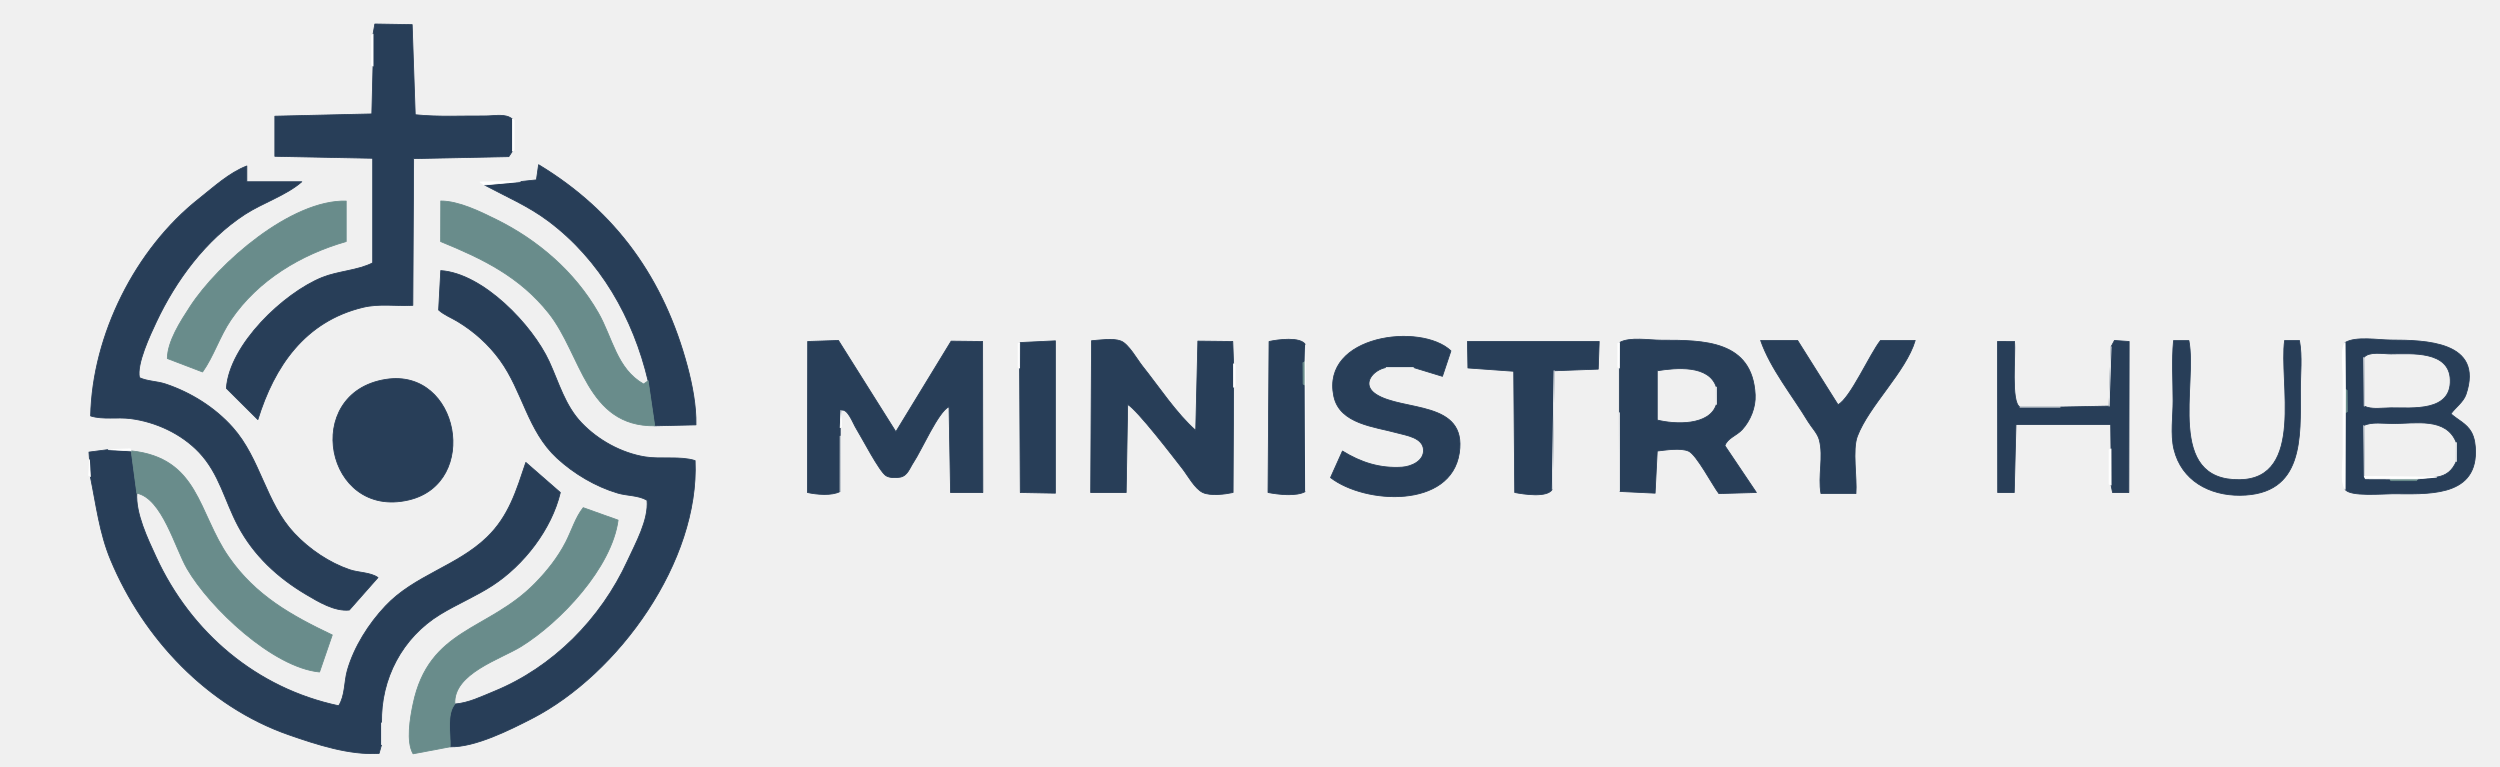
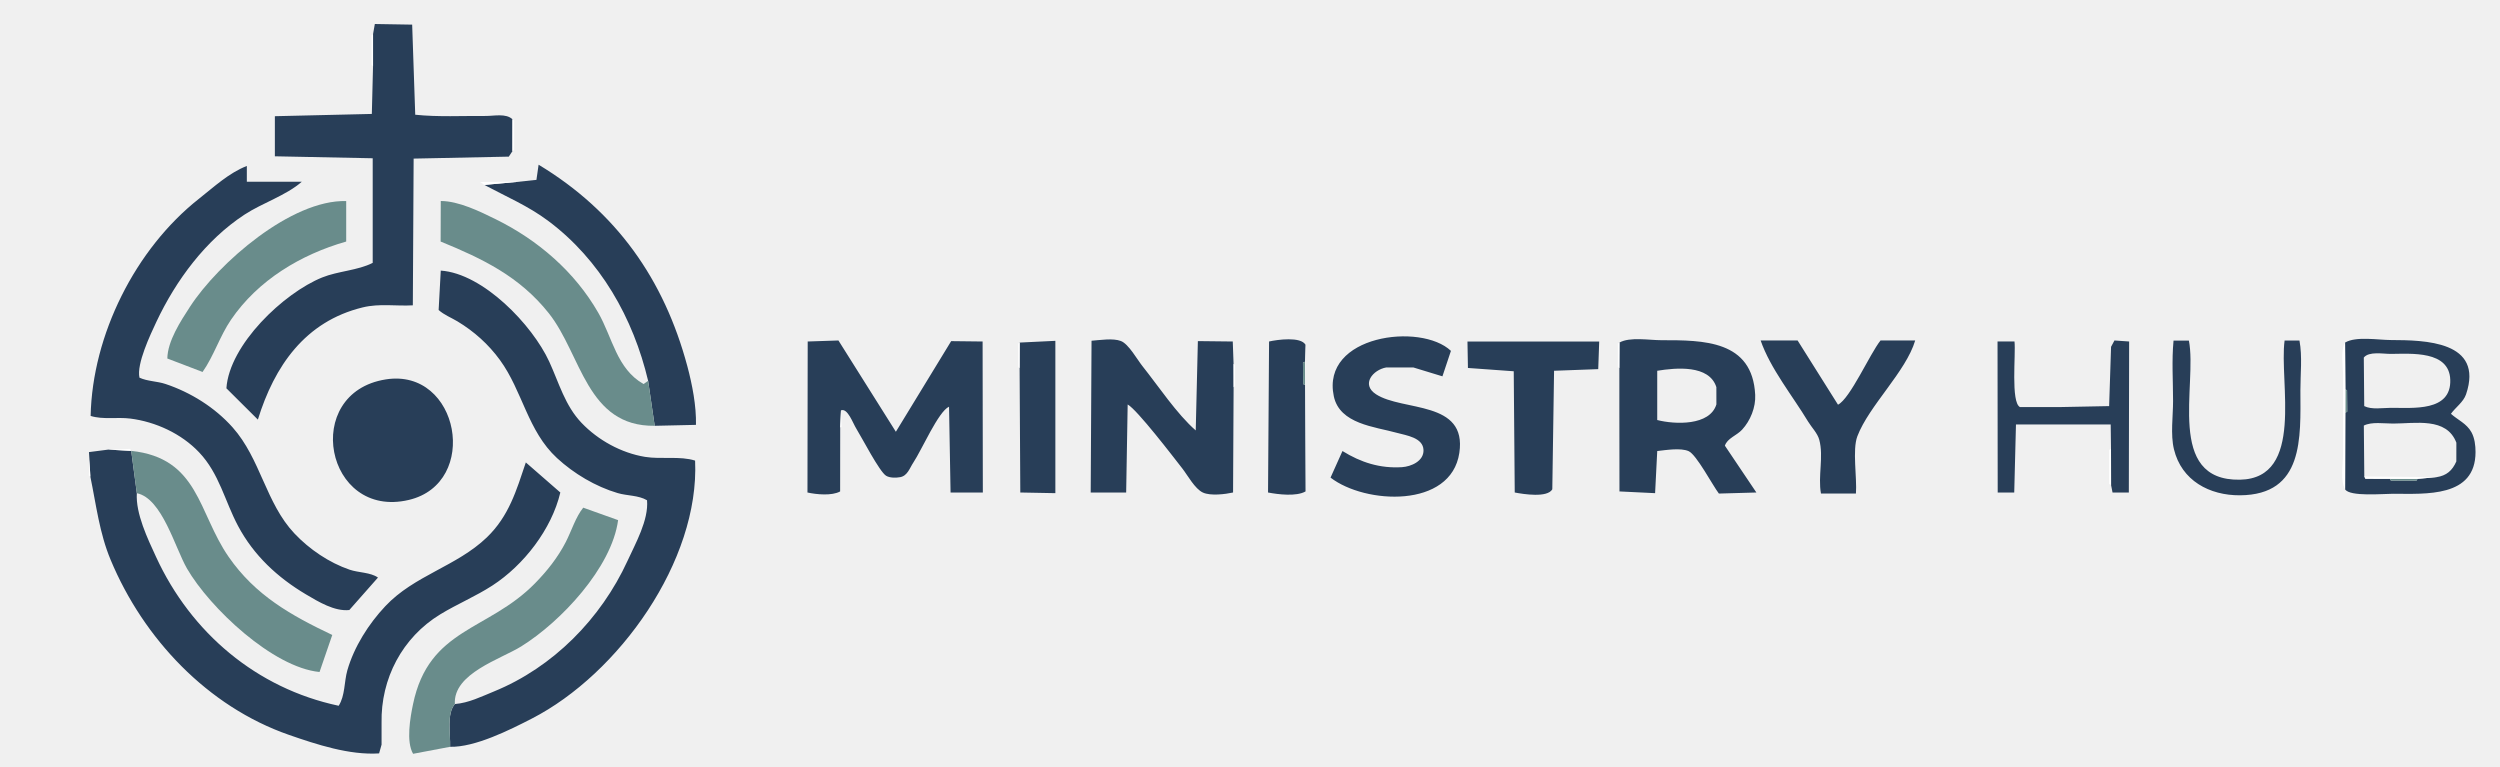
- <svg xmlns="http://www.w3.org/2000/svg" viewBox="115 125 750 230" width="750" height="230">
-   <path d="M268.74 160.78C268.73 163.97 268.73 167.16 268.73 170.35C268.36 170.89 268 171.44 267.64 171.99C258.12 172.19 248.61 172.38 239.09 172.58C239.01 187.25 238.93 201.93 238.85 216.6C233.83 216.89 228.91 215.98 223.81 217.22C206.49 221.43 197.31 234.88 192.36 250.88C189.21 247.75 186.07 244.62 182.92 241.49C183.8 228.4 200.08 212.91 211.67 208.23C216.44 206.31 222.37 206.14 226.81 203.86C226.81 193.4 226.81 182.94 226.81 172.48C217.03 172.28 207.25 172.09 197.46 171.89C197.46 167.88 197.46 163.87 197.46 159.86C207.16 159.63 216.85 159.41 226.55 159.18C226.67 154.4 226.79 149.61 226.91 144.83C226.91 141.64 226.91 138.45 226.91 135.26C227.09 134.24 227.27 133.22 227.45 132.2C231.18 132.26 234.92 132.32 238.65 132.39C238.96 141.4 239.27 150.41 239.57 159.42C246.5 160.14 253.66 159.73 260.63 159.79C263.21 159.81 266.79 158.93 268.74 160.78ZM311.41 252.74C310.75 248.24 310.1 243.75 309.44 239.25C304.99 220.45 295.13 202.92 279.35 191.18C273.38 186.74 266.79 183.95 260.31 180.48C263.9 180.15 267.5 179.82 271.09 179.48C272.7 179.31 274.32 179.14 275.93 178.96C276.15 177.44 276.36 175.93 276.58 174.41C299.93 188.51 314.23 208.83 321.21 234.89C322.67 240.38 323.92 246.75 323.79 252.46C319.66 252.55 315.53 252.65 311.41 252.74ZM189.05 174.79C189.05 176.36 189.05 177.94 189.05 179.52C194.54 179.52 200.04 179.52 205.54 179.52C200.83 183.65 193.72 185.88 188.39 189.36C176.66 197.04 167.78 209.1 161.9 221.58C160.09 225.42 155.92 234.24 156.84 238.3C159.23 239.41 162.08 239.34 164.64 240.19C172.21 242.71 179.45 247.23 184.77 253.2C193.2 262.65 194.71 275.92 203.35 285.06C207.83 289.8 213.73 293.8 219.89 295.91C222.57 296.83 226.16 296.68 228.39 298.27C225.52 301.52 222.66 304.77 219.79 308.01C215.38 308.47 210.56 305.55 206.8 303.32C198.27 298.26 191.13 291.63 186.43 282.81C182.42 275.29 180.79 267.08 174.74 260.71C169.41 255.08 161.68 251.53 154.08 250.57C150.17 250.08 145.89 250.94 142.19 249.78C142.7 225.49 155.61 199.66 174.72 184.6C179.18 181.08 183.71 176.85 189.05 174.79ZM250.04 349.04C250.18 345.25 248.92 339.21 251.46 336.21C255.6 335.89 259.42 333.97 263.23 332.42C280.94 325.18 295.29 310.59 303.23 293.31C305.65 288.02 309.63 281 309.11 275.08C306.51 273.54 303.19 273.78 300.29 272.92C293.67 270.96 287.18 267.1 282.11 262.43C273.28 254.29 271.8 242.36 264.98 233C261.54 228.28 257.25 224.44 252.25 221.42C250.31 220.26 248.25 219.49 246.59 218C246.8 214.06 247.01 210.12 247.23 206.18C259.95 207.04 274.7 222.48 279.76 233.47C282.7 239.86 284.49 246.66 289.48 251.88C294.45 257.07 301.39 260.89 308.5 262.06C313.34 262.85 319.01 261.74 323.53 263.18C324.9 293.25 300.62 327.19 274.54 340.58C267.9 343.99 257.5 349.22 250.04 349.04ZM539.02 235.24C536.3 235.24 533.57 235.24 530.85 235.24C526.9 235.95 523.23 240.29 527.79 243.27C535.78 248.49 555.18 245.02 552.8 260.87C550.3 277.6 524.54 276.3 514.16 268.28C515.36 265.62 516.55 262.96 517.74 260.31C523.26 263.73 529 265.57 535.58 265.15C538.36 264.97 542.17 263.33 542.05 260C541.92 256.26 536.83 255.62 534.06 254.85C527.45 253 516.9 252.23 515.14 243.87C511.28 225.51 541.3 221.71 550.28 230.26C549.43 232.81 548.58 235.36 547.73 237.9C544.83 237.02 541.92 236.13 539.02 235.24ZM367.29 248.1C367.21 249.83 367.14 251.56 367.06 253.29C367.06 254.14 367.06 254.99 367.06 255.84C367.05 261.37 367.04 266.9 367.04 272.43C364.61 273.79 359.97 273.36 357.24 272.75C357.26 257.65 357.29 242.55 357.31 227.45C360.39 227.35 363.46 227.24 366.53 227.14C372.28 236.27 378.02 245.4 383.76 254.53C389.29 245.46 394.82 236.4 400.35 227.34C403.49 227.37 406.63 227.41 409.78 227.45C409.8 242.55 409.82 257.65 409.85 272.75C406.62 272.75 403.4 272.75 400.17 272.75C400.02 264.17 399.86 255.59 399.71 247.01C396.55 248.37 391.42 260.16 389.05 263.69C387.89 265.42 387.28 267.74 385.04 268.15C383.8 268.38 381.91 268.4 380.82 267.72C378.82 266.48 373.54 256.24 371.93 253.66C370.83 251.91 369.31 247.34 367.29 248.1ZM420.88 235.42C420.89 232.87 420.89 230.32 420.9 227.77C424.47 227.6 428.04 227.42 431.61 227.25C431.61 242.49 431.61 257.72 431.61 272.95C428.1 272.89 424.6 272.82 421.09 272.75C421.02 260.31 420.95 247.87 420.88 235.42ZM485.07 234.15C485.07 236.49 485.07 238.83 485.08 241.17C485.02 251.69 484.97 262.22 484.92 272.75C482.56 273.27 478.18 273.82 475.88 272.77C473.47 271.67 471.31 267.61 469.72 265.57C466.97 262.05 456.17 247.93 453.3 246.34C453.15 255.14 453 263.95 452.85 272.75C449.3 272.75 445.76 272.75 442.21 272.75C442.29 257.57 442.38 242.4 442.46 227.22C444.95 227.04 448.88 226.39 451.26 227.3C453.6 228.19 456.18 232.9 457.73 234.83C462.51 240.82 468.07 249.22 473.72 254.13C473.93 245.19 474.14 236.26 474.36 227.33C477.85 227.37 481.34 227.41 484.83 227.45C484.91 229.68 484.99 231.92 485.07 234.15ZM506.64 228.41C506.6 230.11 506.56 231.81 506.51 233.51C506.31 233.62 506.1 233.72 505.89 233.83C505.91 235.96 505.92 238.08 505.94 240.21C506.14 240.32 506.33 240.42 506.53 240.53C506.57 251.16 506.62 261.8 506.66 272.43C503.94 274 498.47 273.34 495.41 272.75C495.51 257.65 495.62 242.55 495.72 227.45C498.29 226.87 505.21 225.94 506.64 228.41ZM581.22 236.23C581.05 248.08 580.87 259.94 580.69 271.79C579.23 274.38 572.11 273.27 569.42 272.75C569.32 260.63 569.22 248.51 569.12 236.38C564.54 236.05 559.96 235.72 555.38 235.39C555.34 232.74 555.29 230.09 555.24 227.45C568.41 227.45 581.59 227.45 594.76 227.45C594.66 230.21 594.57 232.98 594.47 235.74C590.06 235.9 585.64 236.06 581.22 236.23ZM600.84 272.43C600.83 264.56 600.82 256.69 600.81 248.82C600.81 244.36 600.81 239.89 600.81 235.42C600.82 232.87 600.83 230.32 600.84 227.77C603.93 226 609.81 227.07 613.44 227.06C626.01 227.06 640.77 227.04 641.56 243.49C641.74 247.2 640.12 251.2 637.63 253.9C636.01 255.67 633.16 256.49 632.47 258.71C635.61 263.39 638.76 268.07 641.91 272.75C638.16 272.85 634.41 272.96 630.67 273.07C628.75 270.56 623.96 261.41 621.6 260.35C619.2 259.28 614.73 260.03 612.17 260.31C611.95 264.52 611.74 268.74 611.53 272.95C607.97 272.78 604.4 272.6 600.84 272.43ZM654.28 227.14C658.32 233.56 662.36 239.98 666.4 246.41C670.07 244.55 675.92 231.21 679.16 227.14C682.62 227.14 686.09 227.14 689.56 227.14C686.8 236.48 675.69 246.72 672.21 255.87C670.66 259.94 672.14 268.38 671.78 273.06C668.28 273.06 664.79 273.06 661.29 273.06C660.34 267.86 662.15 262.02 660.78 256.93C660.26 254.97 658.45 253.17 657.42 251.46C652.78 243.76 646.11 235.58 643.19 227.14C646.88 227.14 650.58 227.14 654.28 227.14ZM720.99 247.12C725 247.12 729.01 247.12 733.02 247.12C737.93 247.02 742.84 246.93 747.74 246.83C747.93 240.9 748.13 234.97 748.32 229.04C748.66 228.41 749 227.78 749.34 227.14C750.8 227.25 752.27 227.35 753.74 227.45C753.71 242.55 753.68 257.65 753.65 272.75C752.02 272.75 750.39 272.75 748.76 272.75C748.61 272 748.47 271.26 748.32 270.51C748.31 266.9 748.31 263.28 748.3 259.67C748.27 257.22 748.24 254.78 748.21 252.33C738.74 252.33 729.27 252.33 719.79 252.33C719.62 259.14 719.44 265.94 719.27 272.75C717.61 272.75 715.96 272.75 714.31 272.75C714.29 257.65 714.28 242.55 714.26 227.45C715.96 227.45 717.65 227.44 719.35 227.44C719.77 231.34 718.19 245.68 720.99 247.12ZM771.67 227.18C774.25 240.41 764.58 269.31 786.98 268.91C806.52 268.55 798.68 239.53 800.38 227.16C801.87 227.16 803.36 227.16 804.84 227.16C805.73 231.95 805.11 237.25 805.12 242.12C805.16 256.37 806.22 273.46 786.98 273.59C777.87 273.65 769.45 269.19 767.18 259.76C766.12 255.35 766.92 249.84 766.92 245.31C766.92 239.3 766.49 233.17 767.06 227.18C768.6 227.18 770.13 227.18 771.67 227.18ZM818.53 271.79C818.55 264.13 818.57 256.48 818.59 248.82C818.78 248.72 818.97 248.61 819.17 248.5C819.15 246.38 819.14 244.25 819.12 242.12C818.95 242.02 818.78 241.91 818.61 241.8C818.58 237.13 818.55 232.45 818.52 227.77C821.79 225.81 828.44 227 832.28 227.01C842.28 227.06 860.27 227.24 854.81 243.31C854.02 245.63 851.63 247.24 850.28 249.14C852.32 250.98 854.98 252.04 856.43 254.66C857.4 256.43 857.66 258.63 857.66 260.63C857.64 274.31 842.73 273.14 832.92 273.13C829.95 273.13 819.9 274.06 818.53 271.79ZM824.14 232.27C824.18 237.12 824.23 241.98 824.27 246.83C826.47 247.95 829.76 247.36 832.28 247.35C838.84 247.32 850.4 248.58 850.08 238.93C849.78 230.13 838.39 231.13 832.28 231.17C829.84 231.18 825.69 230.34 824.14 232.27ZM629.92 246.32C629.91 244.59 629.91 242.87 629.91 241.14C627.75 234.36 617.76 235.32 612.17 236.23C612.17 241.16 612.17 246.08 612.17 251.01C617.44 252.36 627.94 252.8 629.92 246.32ZM230.74 238.82C252.81 235.33 259.1 269.92 237.64 274.98C212.59 280.89 205.29 242.85 230.74 238.82ZM824.15 252.67C824.2 257.76 824.24 262.85 824.29 267.94C824.4 268.17 824.51 268.4 824.62 268.62C827.07 268.63 829.51 268.64 831.96 268.65C832.07 268.83 832.17 269.01 832.28 269.2C834.83 269.2 837.38 269.2 839.94 269.2C840.04 269.02 840.15 268.84 840.25 268.66C842.15 268.49 844.05 268.32 845.95 268.15C848.96 267.69 850.69 266.18 851.9 263.43C851.9 261.55 851.9 259.68 851.91 257.8C848.96 250.08 839.6 252.07 832.92 252.07C830.18 252.07 826.49 251.47 824.15 252.67ZM147.47 259.88C149.77 260 152.07 260.13 154.36 260.26C154.93 264.49 155.49 268.73 156.05 272.96C155.66 279.08 159.31 286.63 161.82 292.08C172.31 314.87 192.02 331.51 216.6 336.73C218.55 333.73 218.23 329.51 219.2 326.11C221.22 319.05 225.59 312.17 230.6 306.85C239.28 297.61 252.02 294.9 261.04 286.23C267.7 279.82 269.92 272.13 272.75 263.73C276.2 266.74 279.65 269.74 283.1 272.75C280.5 283.74 272.14 294.55 262.71 300.66C257.69 303.91 252.18 306.2 247.1 309.29C235.67 316.24 229.21 328.62 229.47 341.87C229.47 344.04 229.47 346.21 229.47 348.39C229.22 349.26 228.97 350.14 228.73 351.02C219.86 351.6 209.97 348.34 201.68 345.46C177.24 336.95 158.05 316.56 148.21 293C144.81 284.88 143.87 276.48 142.1 267.96C142.02 266.28 141.93 264.6 141.84 262.92C141.79 262.16 141.74 261.39 141.69 260.63C143.62 260.38 145.54 260.13 147.47 259.88Z" fill="#283e58" fill-rule="evenodd" stroke="#283e58" stroke-width="0.25" stroke-linejoin="round" />
-   <path d="M218.86 185.32C218.86 189.37 218.86 193.41 218.86 197.46C205.24 201.36 192.42 209.01 184.29 220.94C180.94 225.86 179.11 231.86 175.77 236.59C172.25 235.24 168.73 233.9 165.2 232.55C165.28 227.31 169.18 221.36 172 217.02C180.51 203.93 202.39 184.86 218.86 185.32ZM309.44 239.25C310.1 243.75 310.75 248.24 311.41 252.74C290.96 253 289.49 231.39 279.63 218.96C270.9 207.97 259.81 202.62 247.19 197.46C247.2 193.41 247.22 189.36 247.23 185.3C252.63 185.31 258.98 188.44 263.77 190.8C276.38 197.01 287.41 206.51 294.46 218.79C298.77 226.3 300 235.65 308.07 240.21C308.53 239.89 308.98 239.57 309.44 239.25ZM506.51 233.51C506.52 235.85 506.53 238.19 506.53 240.53C506.33 240.42 506.14 240.32 505.94 240.21C505.92 238.08 505.91 235.96 505.89 233.83C506.1 233.72 506.31 233.62 506.51 233.51ZM818.61 241.8C818.78 241.91 818.95 242.02 819.12 242.12C819.14 244.25 819.15 246.38 819.17 248.5C818.97 248.61 818.78 248.72 818.59 248.82C818.6 246.48 818.6 244.14 818.61 241.8ZM154.36 260.26C174.69 262.42 174.37 278.75 183.59 292.05C191.61 303.63 202.32 309.61 214.68 315.49C213.4 319.2 212.13 322.9 210.86 326.6C196.82 325.23 177.94 307.34 171.12 295.6C167.5 289.36 163.66 274.5 156.05 272.96C155.49 268.73 154.93 264.49 154.36 260.26ZM831.96 268.65C834.72 268.65 837.49 268.65 840.25 268.66C840.15 268.84 840.04 269.02 839.94 269.2C837.38 269.2 834.83 269.2 832.28 269.2C832.17 269.01 832.07 268.83 831.96 268.65ZM251.46 336.21C248.92 339.21 250.18 345.25 250.04 349.04C246.34 349.74 242.63 350.44 238.93 351.14C236.8 347.55 238.06 340.29 238.91 336.25C243.67 313.37 261.4 314.37 275.47 300.03C279.12 296.31 282.34 292.26 284.74 287.6C286.43 284.31 287.71 280.09 289.97 277.3C293.46 278.55 296.94 279.8 300.43 281.04C298.53 295.3 283.2 311.58 271.37 318.92C265.18 322.77 250.9 327.03 251.46 336.21Z" fill="#698c8b" fill-rule="evenodd" stroke="#698c8b" stroke-width="0.25" stroke-linejoin="round" />
-   <path d="M226.91 135.26C226.91 138.45 226.91 141.64 226.91 144.83C226.77 144.72 226.63 144.61 226.49 144.51C226.49 141.53 226.49 138.55 226.49 135.58C226.63 135.47 226.77 135.36 226.91 135.26ZM268.74 160.78C268.9 160.88 269.07 160.99 269.24 161.1C269.24 164.07 269.24 167.05 269.24 170.03C269.07 170.13 268.9 170.24 268.73 170.35C268.73 167.16 268.73 163.97 268.74 160.78ZM271.09 179.48C267.5 179.82 263.9 180.15 260.31 180.48C259.88 180.18 259.46 179.89 259.03 179.6C263.05 179.56 267.07 179.52 271.09 179.48ZM420.9 227.77C420.89 230.32 420.89 232.87 420.88 235.42C420.74 235.32 420.59 235.21 420.45 235.11C420.45 232.77 420.45 230.43 420.45 228.09C420.6 227.98 420.75 227.87 420.9 227.77ZM600.84 227.77C600.83 230.32 600.82 232.87 600.81 235.42C600.66 235.32 600.51 235.21 600.36 235.11C600.36 232.77 600.36 230.43 600.36 228.09C600.52 227.98 600.68 227.87 600.84 227.77ZM818.52 227.77C818.55 232.45 818.58 237.13 818.61 241.8C818.6 244.14 818.6 246.48 818.59 248.82C818.57 256.48 818.55 264.13 818.53 271.79C817.04 269.31 817.92 264.29 817.92 261.26C817.92 253.39 817.92 245.53 817.92 237.66C817.92 234.77 817.11 230.16 818.52 227.77ZM506.64 228.41C506.65 243.08 506.65 257.75 506.66 272.43C506.62 261.8 506.57 251.16 506.53 240.53C506.53 238.19 506.52 235.85 506.51 233.51C506.56 231.81 506.6 230.11 506.64 228.41ZM748.32 229.04C748.13 234.97 747.93 240.9 747.74 246.83C747.93 240.9 748.13 234.97 748.32 229.04ZM824.14 232.27C824.18 237.12 824.23 241.98 824.27 246.83C824.23 241.98 824.18 237.12 824.14 232.27ZM485.07 234.15C485.22 234.25 485.37 234.36 485.52 234.47C485.52 236.59 485.52 238.72 485.52 240.85C485.37 240.95 485.22 241.06 485.08 241.17C485.07 238.83 485.07 236.49 485.07 234.15ZM539.02 235.24C536.3 235.24 533.57 235.24 530.85 235.24C533.57 235.24 536.3 235.24 539.02 235.24ZM581.22 236.23C581.05 248.08 580.87 259.94 580.69 271.79C580.87 259.94 581.05 248.08 581.22 236.23ZM629.91 241.14C629.91 242.87 629.91 244.59 629.92 246.32C629.91 244.59 629.91 242.87 629.91 241.14ZM720.99 247.12C725 247.12 729.01 247.12 733.02 247.12C729.01 247.12 725 247.12 720.99 247.12ZM367.29 248.1C367.36 249.72 367.42 251.35 367.49 252.97C367.35 253.08 367.21 253.18 367.06 253.29C367.14 251.56 367.21 249.83 367.29 248.1ZM600.81 248.82C600.82 256.69 600.83 264.56 600.84 272.43C600.83 264.56 600.82 256.69 600.81 248.82ZM824.15 252.67C824.2 257.76 824.24 262.85 824.29 267.94C824.24 262.85 824.2 257.76 824.15 252.67ZM367.06 255.84C367.05 261.37 367.04 266.9 367.04 272.43C367.04 266.9 367.05 261.37 367.06 255.84ZM851.91 257.8C851.9 259.68 851.9 261.55 851.9 263.43C851.9 261.55 851.9 259.68 851.91 257.8ZM147.47 259.88C149.67 259.81 151.88 259.74 154.08 259.67C154.17 259.86 154.27 260.06 154.36 260.26C152.07 260.13 149.77 260 147.47 259.88ZM748.3 259.67C748.31 263.28 748.31 266.9 748.32 270.51C748.13 270.41 747.93 270.3 747.74 270.2C747.74 266.79 747.74 263.39 747.74 259.99C747.93 259.88 748.12 259.77 748.3 259.67ZM141.84 262.92C141.93 264.6 142.02 266.28 142.1 267.96C141.95 267.86 141.79 267.75 141.64 267.64C141.7 266.07 141.77 264.49 141.84 262.92ZM824.29 267.94C831.51 268.01 838.73 268.08 845.95 268.15C844.05 268.32 842.15 268.49 840.25 268.66C837.49 268.65 834.72 268.65 831.96 268.65C829.51 268.64 827.07 268.63 824.62 268.62C824.51 268.4 824.4 268.17 824.29 267.94ZM229.47 341.87C229.47 344.04 229.47 346.21 229.47 348.39C229.47 346.21 229.47 344.04 229.47 341.87Z" fill="#ffffff" fill-rule="evenodd" stroke="#ffffff" stroke-width="0.25" stroke-linejoin="round" />
+ <svg xmlns="http://www.w3.org/2000/svg" viewBox="115 125 750 230" width="750" height="230" shape-rendering="geometricPrecision" text-rendering="geometricPrecision">
+   <path d="M268.74 160.78C268.73 163.97 268.73 167.16 268.73 170.35C268.36 170.89 268 171.44 267.64 171.99C258.12 172.19 248.61 172.38 239.09 172.58C239.01 187.25 238.93 201.93 238.85 216.6C233.83 216.89 228.91 215.98 223.81 217.22C206.49 221.43 197.31 234.88 192.36 250.88C189.21 247.75 186.07 244.62 182.92 241.49C183.8 228.4 200.08 212.91 211.67 208.23C216.44 206.31 222.37 206.14 226.81 203.86C226.81 193.4 226.81 182.94 226.81 172.48C217.03 172.28 207.25 172.09 197.46 171.89C197.46 167.88 197.46 163.87 197.46 159.86C207.16 159.63 216.85 159.41 226.55 159.18C226.67 154.4 226.79 149.61 226.91 144.83C226.91 141.64 226.91 138.45 226.91 135.26C227.09 134.24 227.27 133.22 227.45 132.2C231.18 132.26 234.92 132.32 238.65 132.39C238.96 141.4 239.27 150.41 239.57 159.42C246.5 160.14 253.66 159.73 260.63 159.79C263.21 159.81 266.79 158.93 268.74 160.78ZM311.41 252.74C310.75 248.24 310.1 243.75 309.44 239.25C304.99 220.45 295.13 202.92 279.35 191.18C273.38 186.74 266.79 183.95 260.31 180.48C263.9 180.15 267.5 179.82 271.09 179.48C272.7 179.31 274.32 179.14 275.93 178.96C276.15 177.44 276.36 175.93 276.58 174.41C299.93 188.51 314.23 208.83 321.21 234.89C322.67 240.38 323.92 246.75 323.79 252.46C319.66 252.55 315.53 252.65 311.41 252.74ZM189.05 174.79C189.05 176.36 189.05 177.94 189.05 179.52C194.54 179.52 200.04 179.52 205.54 179.52C200.83 183.65 193.72 185.88 188.39 189.36C176.66 197.04 167.78 209.1 161.9 221.58C160.09 225.42 155.92 234.24 156.84 238.3C159.23 239.41 162.08 239.34 164.64 240.19C172.21 242.71 179.45 247.23 184.77 253.2C193.2 262.65 194.71 275.92 203.35 285.06C207.83 289.8 213.73 293.8 219.89 295.91C222.57 296.83 226.16 296.68 228.39 298.27C225.52 301.52 222.66 304.77 219.79 308.01C215.38 308.47 210.56 305.55 206.8 303.32C198.27 298.26 191.13 291.63 186.43 282.81C182.42 275.29 180.79 267.08 174.74 260.71C169.41 255.08 161.68 251.53 154.08 250.57C150.17 250.08 145.89 250.94 142.19 249.78C142.7 225.49 155.61 199.66 174.72 184.6C179.18 181.08 183.71 176.85 189.05 174.79ZM250.04 349.04C250.18 345.25 248.92 339.21 251.46 336.21C255.6 335.89 259.42 333.97 263.23 332.42C280.94 325.18 295.29 310.59 303.23 293.31C305.65 288.02 309.63 281 309.11 275.08C306.51 273.54 303.19 273.78 300.29 272.92C293.67 270.96 287.18 267.1 282.11 262.43C273.28 254.29 271.8 242.36 264.98 233C261.54 228.28 257.25 224.44 252.25 221.42C250.31 220.26 248.25 219.49 246.59 218C246.8 214.06 247.01 210.12 247.23 206.18C259.95 207.04 274.7 222.48 279.76 233.47C282.7 239.86 284.49 246.66 289.48 251.88C294.45 257.07 301.39 260.89 308.5 262.06C313.34 262.85 319.01 261.74 323.53 263.18C324.9 293.25 300.62 327.19 274.54 340.58C267.9 343.99 257.5 349.22 250.04 349.04ZM539.02 235.24C536.3 235.24 533.57 235.24 530.85 235.24C526.9 235.95 523.23 240.29 527.79 243.27C535.78 248.49 555.18 245.02 552.8 260.87C550.3 277.6 524.54 276.3 514.16 268.28C515.36 265.62 516.55 262.96 517.74 260.31C523.26 263.73 529 265.57 535.58 265.15C538.36 264.97 542.17 263.33 542.05 260C541.92 256.26 536.83 255.62 534.06 254.85C527.45 253 516.9 252.23 515.14 243.87C511.28 225.51 541.3 221.71 550.28 230.26C549.43 232.81 548.58 235.36 547.73 237.9C544.83 237.02 541.92 236.13 539.02 235.24ZM367.29 248.1C367.21 249.83 367.14 251.56 367.06 253.29C367.06 254.14 367.06 254.99 367.06 255.84C367.05 261.37 367.04 266.9 367.04 272.43C364.61 273.79 359.97 273.36 357.24 272.75C357.26 257.65 357.29 242.55 357.31 227.45C360.39 227.35 363.46 227.24 366.53 227.14C372.28 236.27 378.02 245.4 383.76 254.53C389.29 245.46 394.82 236.4 400.35 227.34C403.49 227.37 406.63 227.41 409.78 227.45C409.8 242.55 409.82 257.65 409.85 272.75C406.62 272.75 403.4 272.75 400.17 272.75C400.02 264.17 399.86 255.59 399.71 247.01C396.55 248.37 391.42 260.16 389.05 263.69C387.89 265.42 387.28 267.74 385.04 268.15C383.8 268.38 381.91 268.4 380.82 267.72C378.82 266.48 373.54 256.24 371.93 253.66C370.83 251.91 369.31 247.34 367.29 248.1ZM420.88 235.42C420.89 232.87 420.89 230.32 420.9 227.77C424.47 227.6 428.04 227.42 431.61 227.25C431.61 242.49 431.61 257.72 431.61 272.95C428.1 272.89 424.6 272.82 421.09 272.75C421.02 260.31 420.95 247.87 420.88 235.42ZM485.07 234.15C485.07 236.49 485.07 238.83 485.08 241.17C485.02 251.69 484.97 262.22 484.92 272.75C482.56 273.27 478.18 273.82 475.88 272.77C473.47 271.67 471.31 267.61 469.72 265.57C466.97 262.05 456.17 247.93 453.3 246.34C453.15 255.14 453 263.95 452.85 272.75C449.3 272.75 445.76 272.75 442.21 272.75C442.29 257.57 442.38 242.4 442.46 227.22C444.95 227.04 448.88 226.39 451.26 227.3C453.6 228.19 456.18 232.9 457.73 234.83C462.51 240.82 468.07 249.22 473.72 254.13C473.93 245.19 474.14 236.26 474.36 227.33C477.85 227.37 481.34 227.41 484.83 227.45C484.91 229.68 484.99 231.92 485.07 234.15ZM506.64 228.41C506.6 230.11 506.56 231.81 506.51 233.51C506.31 233.62 506.1 233.72 505.89 233.83C505.91 235.96 505.92 238.08 505.94 240.21C506.14 240.32 506.33 240.42 506.53 240.53C506.57 251.16 506.62 261.8 506.66 272.43C503.94 274 498.47 273.34 495.41 272.75C495.51 257.65 495.62 242.55 495.72 227.45C498.29 226.87 505.21 225.94 506.64 228.41ZM581.22 236.23C581.05 248.08 580.87 259.94 580.69 271.79C579.23 274.38 572.11 273.27 569.42 272.75C569.32 260.63 569.22 248.51 569.12 236.38C564.54 236.05 559.96 235.72 555.38 235.39C555.34 232.74 555.29 230.09 555.24 227.45C568.41 227.45 581.59 227.45 594.76 227.45C594.66 230.21 594.57 232.98 594.47 235.74C590.06 235.9 585.64 236.06 581.22 236.23ZM600.84 272.43C600.83 264.56 600.82 256.69 600.81 248.82C600.81 244.36 600.81 239.89 600.81 235.42C600.82 232.87 600.83 230.32 600.84 227.77C603.93 226 609.81 227.07 613.44 227.06C626.01 227.06 640.77 227.04 641.56 243.49C641.74 247.2 640.12 251.2 637.63 253.9C636.01 255.67 633.16 256.49 632.47 258.71C635.61 263.39 638.76 268.07 641.91 272.75C638.16 272.85 634.41 272.96 630.67 273.07C628.75 270.56 623.96 261.41 621.6 260.35C619.2 259.28 614.73 260.03 612.17 260.31C611.95 264.52 611.74 268.74 611.53 272.95C607.97 272.78 604.4 272.6 600.84 272.43ZM654.28 227.14C658.32 233.56 662.36 239.98 666.4 246.41C670.07 244.55 675.92 231.21 679.16 227.14C682.62 227.14 686.09 227.14 689.56 227.14C686.8 236.48 675.69 246.72 672.21 255.87C670.66 259.94 672.14 268.38 671.78 273.06C668.28 273.06 664.79 273.06 661.29 273.06C660.34 267.86 662.15 262.02 660.78 256.93C660.26 254.97 658.45 253.17 657.42 251.46C652.78 243.76 646.11 235.58 643.19 227.14C646.88 227.14 650.58 227.14 654.28 227.14ZM720.99 247.12C725 247.12 729.01 247.12 733.02 247.12C737.93 247.02 742.84 246.93 747.74 246.83C747.93 240.9 748.13 234.97 748.32 229.04C748.66 228.41 749 227.78 749.34 227.14C750.8 227.25 752.27 227.35 753.74 227.45C753.71 242.55 753.68 257.65 753.65 272.75C752.02 272.75 750.39 272.75 748.76 272.75C748.61 272 748.47 271.26 748.32 270.51C748.31 266.9 748.31 263.28 748.3 259.67C748.27 257.22 748.24 254.78 748.21 252.33C738.74 252.33 729.27 252.33 719.79 252.33C719.62 259.14 719.44 265.94 719.27 272.75C717.61 272.75 715.96 272.75 714.31 272.75C714.29 257.65 714.28 242.55 714.26 227.45C715.96 227.45 717.65 227.44 719.35 227.44C719.77 231.34 718.19 245.68 720.99 247.12ZM771.67 227.18C774.25 240.41 764.58 269.31 786.98 268.91C806.52 268.55 798.68 239.53 800.38 227.16C801.87 227.16 803.36 227.16 804.84 227.16C805.73 231.95 805.11 237.25 805.12 242.12C805.16 256.37 806.22 273.46 786.98 273.59C777.87 273.65 769.45 269.19 767.18 259.76C766.12 255.35 766.92 249.84 766.92 245.31C766.92 239.3 766.49 233.17 767.06 227.18C768.6 227.18 770.13 227.18 771.67 227.18ZM818.53 271.79C818.55 264.13 818.57 256.48 818.59 248.82C818.78 248.72 818.97 248.61 819.17 248.5C819.15 246.38 819.14 244.25 819.12 242.12C818.95 242.02 818.78 241.91 818.61 241.8C818.58 237.13 818.55 232.45 818.52 227.77C821.79 225.81 828.44 227 832.28 227.01C842.28 227.06 860.27 227.24 854.81 243.31C854.02 245.63 851.63 247.24 850.28 249.14C852.32 250.98 854.98 252.04 856.43 254.66C857.4 256.43 857.66 258.63 857.66 260.63C857.64 274.31 842.73 273.14 832.92 273.13C829.95 273.13 819.9 274.06 818.53 271.79ZM824.14 232.27C824.18 237.12 824.23 241.98 824.27 246.83C826.47 247.95 829.76 247.36 832.28 247.35C838.84 247.32 850.4 248.58 850.08 238.93C849.78 230.13 838.39 231.13 832.28 231.17C829.84 231.18 825.69 230.34 824.14 232.27ZM629.92 246.32C629.91 244.59 629.91 242.87 629.91 241.14C627.75 234.36 617.76 235.32 612.17 236.23C612.17 241.16 612.17 246.08 612.17 251.01C617.44 252.36 627.94 252.8 629.92 246.32ZM230.74 238.82C252.81 235.33 259.1 269.92 237.64 274.98C212.59 280.89 205.29 242.85 230.74 238.82ZM824.15 252.67C824.2 257.76 824.24 262.85 824.29 267.94C824.4 268.17 824.51 268.4 824.62 268.62C827.07 268.63 829.51 268.64 831.96 268.65C832.07 268.83 832.17 269.01 832.28 269.2C834.83 269.2 837.38 269.2 839.94 269.2C840.04 269.02 840.15 268.84 840.25 268.66C842.15 268.49 844.05 268.32 845.95 268.15C848.96 267.69 850.69 266.18 851.9 263.43C851.9 261.55 851.9 259.68 851.91 257.8C848.96 250.08 839.6 252.07 832.92 252.07C830.18 252.07 826.49 251.47 824.15 252.67ZM147.47 259.88C149.77 260 152.07 260.13 154.36 260.26C154.93 264.49 155.49 268.73 156.05 272.96C155.66 279.08 159.31 286.63 161.82 292.08C172.31 314.87 192.02 331.51 216.6 336.73C218.55 333.73 218.23 329.51 219.2 326.11C221.22 319.05 225.59 312.17 230.6 306.85C239.28 297.61 252.02 294.9 261.04 286.23C267.7 279.82 269.92 272.13 272.75 263.73C276.2 266.74 279.65 269.74 283.1 272.75C280.5 283.74 272.14 294.55 262.71 300.66C257.69 303.91 252.18 306.2 247.1 309.29C235.67 316.24 229.21 328.62 229.47 341.87C229.47 344.04 229.47 346.21 229.47 348.39C229.22 349.26 228.97 350.14 228.73 351.02C219.86 351.6 209.97 348.34 201.68 345.46C177.24 336.95 158.05 316.56 148.21 293C144.81 284.88 143.87 276.48 142.1 267.96C142.02 266.28 141.93 264.6 141.84 262.92C141.79 262.16 141.74 261.39 141.69 260.63C143.62 260.38 145.54 260.13 147.47 259.88Z" fill="#283e58" fill-rule="evenodd" />
+   <path d="M218.86 185.32C218.86 189.37 218.86 193.41 218.86 197.46C205.24 201.36 192.42 209.01 184.29 220.94C180.94 225.86 179.11 231.86 175.77 236.59C172.25 235.24 168.73 233.9 165.2 232.55C165.28 227.31 169.18 221.36 172 217.02C180.51 203.93 202.39 184.86 218.86 185.32ZM309.44 239.25C310.1 243.75 310.75 248.24 311.41 252.74C290.96 253 289.49 231.39 279.63 218.96C270.9 207.97 259.81 202.62 247.19 197.46C247.2 193.41 247.22 189.36 247.23 185.3C252.63 185.31 258.98 188.44 263.77 190.8C276.38 197.01 287.41 206.51 294.46 218.79C298.77 226.3 300 235.65 308.07 240.21C308.53 239.89 308.98 239.57 309.44 239.25ZM506.51 233.51C506.52 235.85 506.53 238.19 506.53 240.53C506.33 240.42 506.14 240.32 505.94 240.21C505.92 238.08 505.91 235.96 505.89 233.83C506.1 233.72 506.31 233.62 506.51 233.51ZM818.61 241.8C818.78 241.91 818.95 242.02 819.12 242.12C819.14 244.25 819.15 246.38 819.17 248.5C818.97 248.61 818.78 248.72 818.59 248.82C818.6 246.48 818.6 244.14 818.61 241.8ZM154.36 260.26C174.69 262.42 174.37 278.75 183.59 292.05C191.61 303.63 202.32 309.61 214.68 315.49C213.4 319.2 212.13 322.9 210.86 326.6C196.82 325.23 177.94 307.34 171.12 295.6C167.5 289.36 163.66 274.5 156.05 272.96C155.49 268.73 154.93 264.49 154.36 260.26ZM831.96 268.65C834.72 268.65 837.49 268.65 840.25 268.66C840.15 268.84 840.04 269.02 839.94 269.2C837.38 269.2 834.83 269.2 832.28 269.2C832.17 269.01 832.07 268.83 831.96 268.65ZM251.46 336.21C248.92 339.21 250.18 345.25 250.04 349.04C246.34 349.74 242.63 350.44 238.93 351.14C236.8 347.55 238.06 340.29 238.91 336.25C243.67 313.37 261.4 314.37 275.47 300.03C279.12 296.31 282.34 292.26 284.74 287.6C286.43 284.31 287.71 280.09 289.97 277.3C293.46 278.55 296.94 279.8 300.43 281.04C298.53 295.3 283.2 311.58 271.37 318.92C265.18 322.77 250.9 327.03 251.46 336.21Z" fill="#698c8b" fill-rule="evenodd" />
+   <path d="M226.91 135.26C226.91 138.45 226.91 141.64 226.91 144.83C226.77 144.72 226.63 144.61 226.49 144.51C226.49 141.53 226.49 138.55 226.49 135.58C226.63 135.47 226.77 135.36 226.91 135.26ZM268.74 160.78C268.9 160.88 269.07 160.99 269.24 161.1C269.24 164.07 269.24 167.05 269.24 170.03C269.07 170.13 268.9 170.24 268.73 170.35C268.73 167.16 268.73 163.97 268.74 160.78ZM271.09 179.48C267.5 179.82 263.9 180.15 260.31 180.48C259.88 180.18 259.46 179.89 259.03 179.6C263.05 179.56 267.07 179.52 271.09 179.48ZM420.9 227.77C420.89 230.32 420.89 232.87 420.88 235.42C420.74 235.32 420.59 235.21 420.45 235.11C420.45 232.77 420.45 230.43 420.45 228.09C420.6 227.98 420.75 227.87 420.9 227.77ZM600.84 227.77C600.83 230.32 600.82 232.87 600.81 235.42C600.66 235.32 600.51 235.21 600.36 235.11C600.36 232.77 600.36 230.43 600.36 228.09C600.52 227.98 600.68 227.87 600.84 227.77ZM818.52 227.77C818.55 232.45 818.58 237.13 818.61 241.8C818.6 244.14 818.6 246.48 818.59 248.82C818.57 256.48 818.55 264.13 818.53 271.79C817.04 269.31 817.92 264.29 817.92 261.26C817.92 253.39 817.92 245.53 817.92 237.66C817.92 234.77 817.11 230.16 818.52 227.77ZM506.64 228.41C506.65 243.08 506.65 257.75 506.66 272.43C506.62 261.8 506.57 251.16 506.53 240.53C506.53 238.19 506.52 235.85 506.51 233.51C506.56 231.81 506.6 230.11 506.64 228.41ZM748.32 229.04C748.13 234.97 747.93 240.9 747.74 246.83C747.93 240.9 748.13 234.97 748.32 229.04ZM824.14 232.27C824.18 237.12 824.23 241.98 824.27 246.83C824.23 241.98 824.18 237.12 824.14 232.27ZM485.07 234.15C485.22 234.25 485.37 234.36 485.52 234.47C485.52 236.59 485.52 238.72 485.52 240.85C485.37 240.95 485.22 241.06 485.08 241.17C485.07 238.83 485.07 236.49 485.07 234.15ZM539.02 235.24C536.3 235.24 533.57 235.24 530.85 235.24C533.57 235.24 536.3 235.24 539.02 235.24ZM581.22 236.23C581.05 248.08 580.87 259.94 580.69 271.79C580.87 259.94 581.05 248.08 581.22 236.23ZM629.91 241.14C629.91 242.87 629.91 244.59 629.92 246.32C629.91 244.59 629.91 242.87 629.91 241.14ZM720.99 247.12C725 247.12 729.01 247.12 733.02 247.12C729.01 247.12 725 247.12 720.99 247.12ZM367.29 248.1C367.36 249.72 367.42 251.35 367.49 252.97C367.35 253.08 367.21 253.18 367.06 253.29C367.14 251.56 367.21 249.83 367.29 248.1ZM600.81 248.82C600.82 256.69 600.83 264.56 600.84 272.43C600.83 264.56 600.82 256.69 600.81 248.82ZM824.15 252.67C824.2 257.76 824.24 262.85 824.29 267.94C824.24 262.85 824.2 257.76 824.15 252.67ZM367.06 255.84C367.05 261.37 367.04 266.9 367.04 272.43C367.04 266.9 367.05 261.37 367.06 255.84ZM851.91 257.8C851.9 259.68 851.9 261.55 851.9 263.43C851.9 261.55 851.9 259.68 851.91 257.8ZM147.47 259.88C149.67 259.81 151.88 259.74 154.08 259.67C154.17 259.86 154.27 260.06 154.36 260.26C152.07 260.13 149.77 260 147.47 259.88ZM748.3 259.67C748.31 263.28 748.31 266.9 748.32 270.51C748.13 270.41 747.93 270.3 747.74 270.2C747.74 266.79 747.74 263.39 747.74 259.99C747.93 259.88 748.12 259.77 748.3 259.67ZM141.84 262.92C141.93 264.6 142.02 266.28 142.1 267.96C141.95 267.86 141.79 267.75 141.64 267.64C141.7 266.07 141.77 264.49 141.84 262.92ZM824.29 267.94C831.51 268.01 838.73 268.08 845.95 268.15C844.05 268.32 842.15 268.49 840.25 268.66C837.49 268.65 834.72 268.65 831.96 268.65C829.51 268.64 827.07 268.63 824.62 268.62C824.51 268.4 824.4 268.17 824.29 267.94ZM229.47 341.87C229.47 344.04 229.47 346.21 229.47 348.39C229.47 346.21 229.47 344.04 229.47 341.87Z" fill="#ffffff" fill-rule="evenodd" />
</svg>
